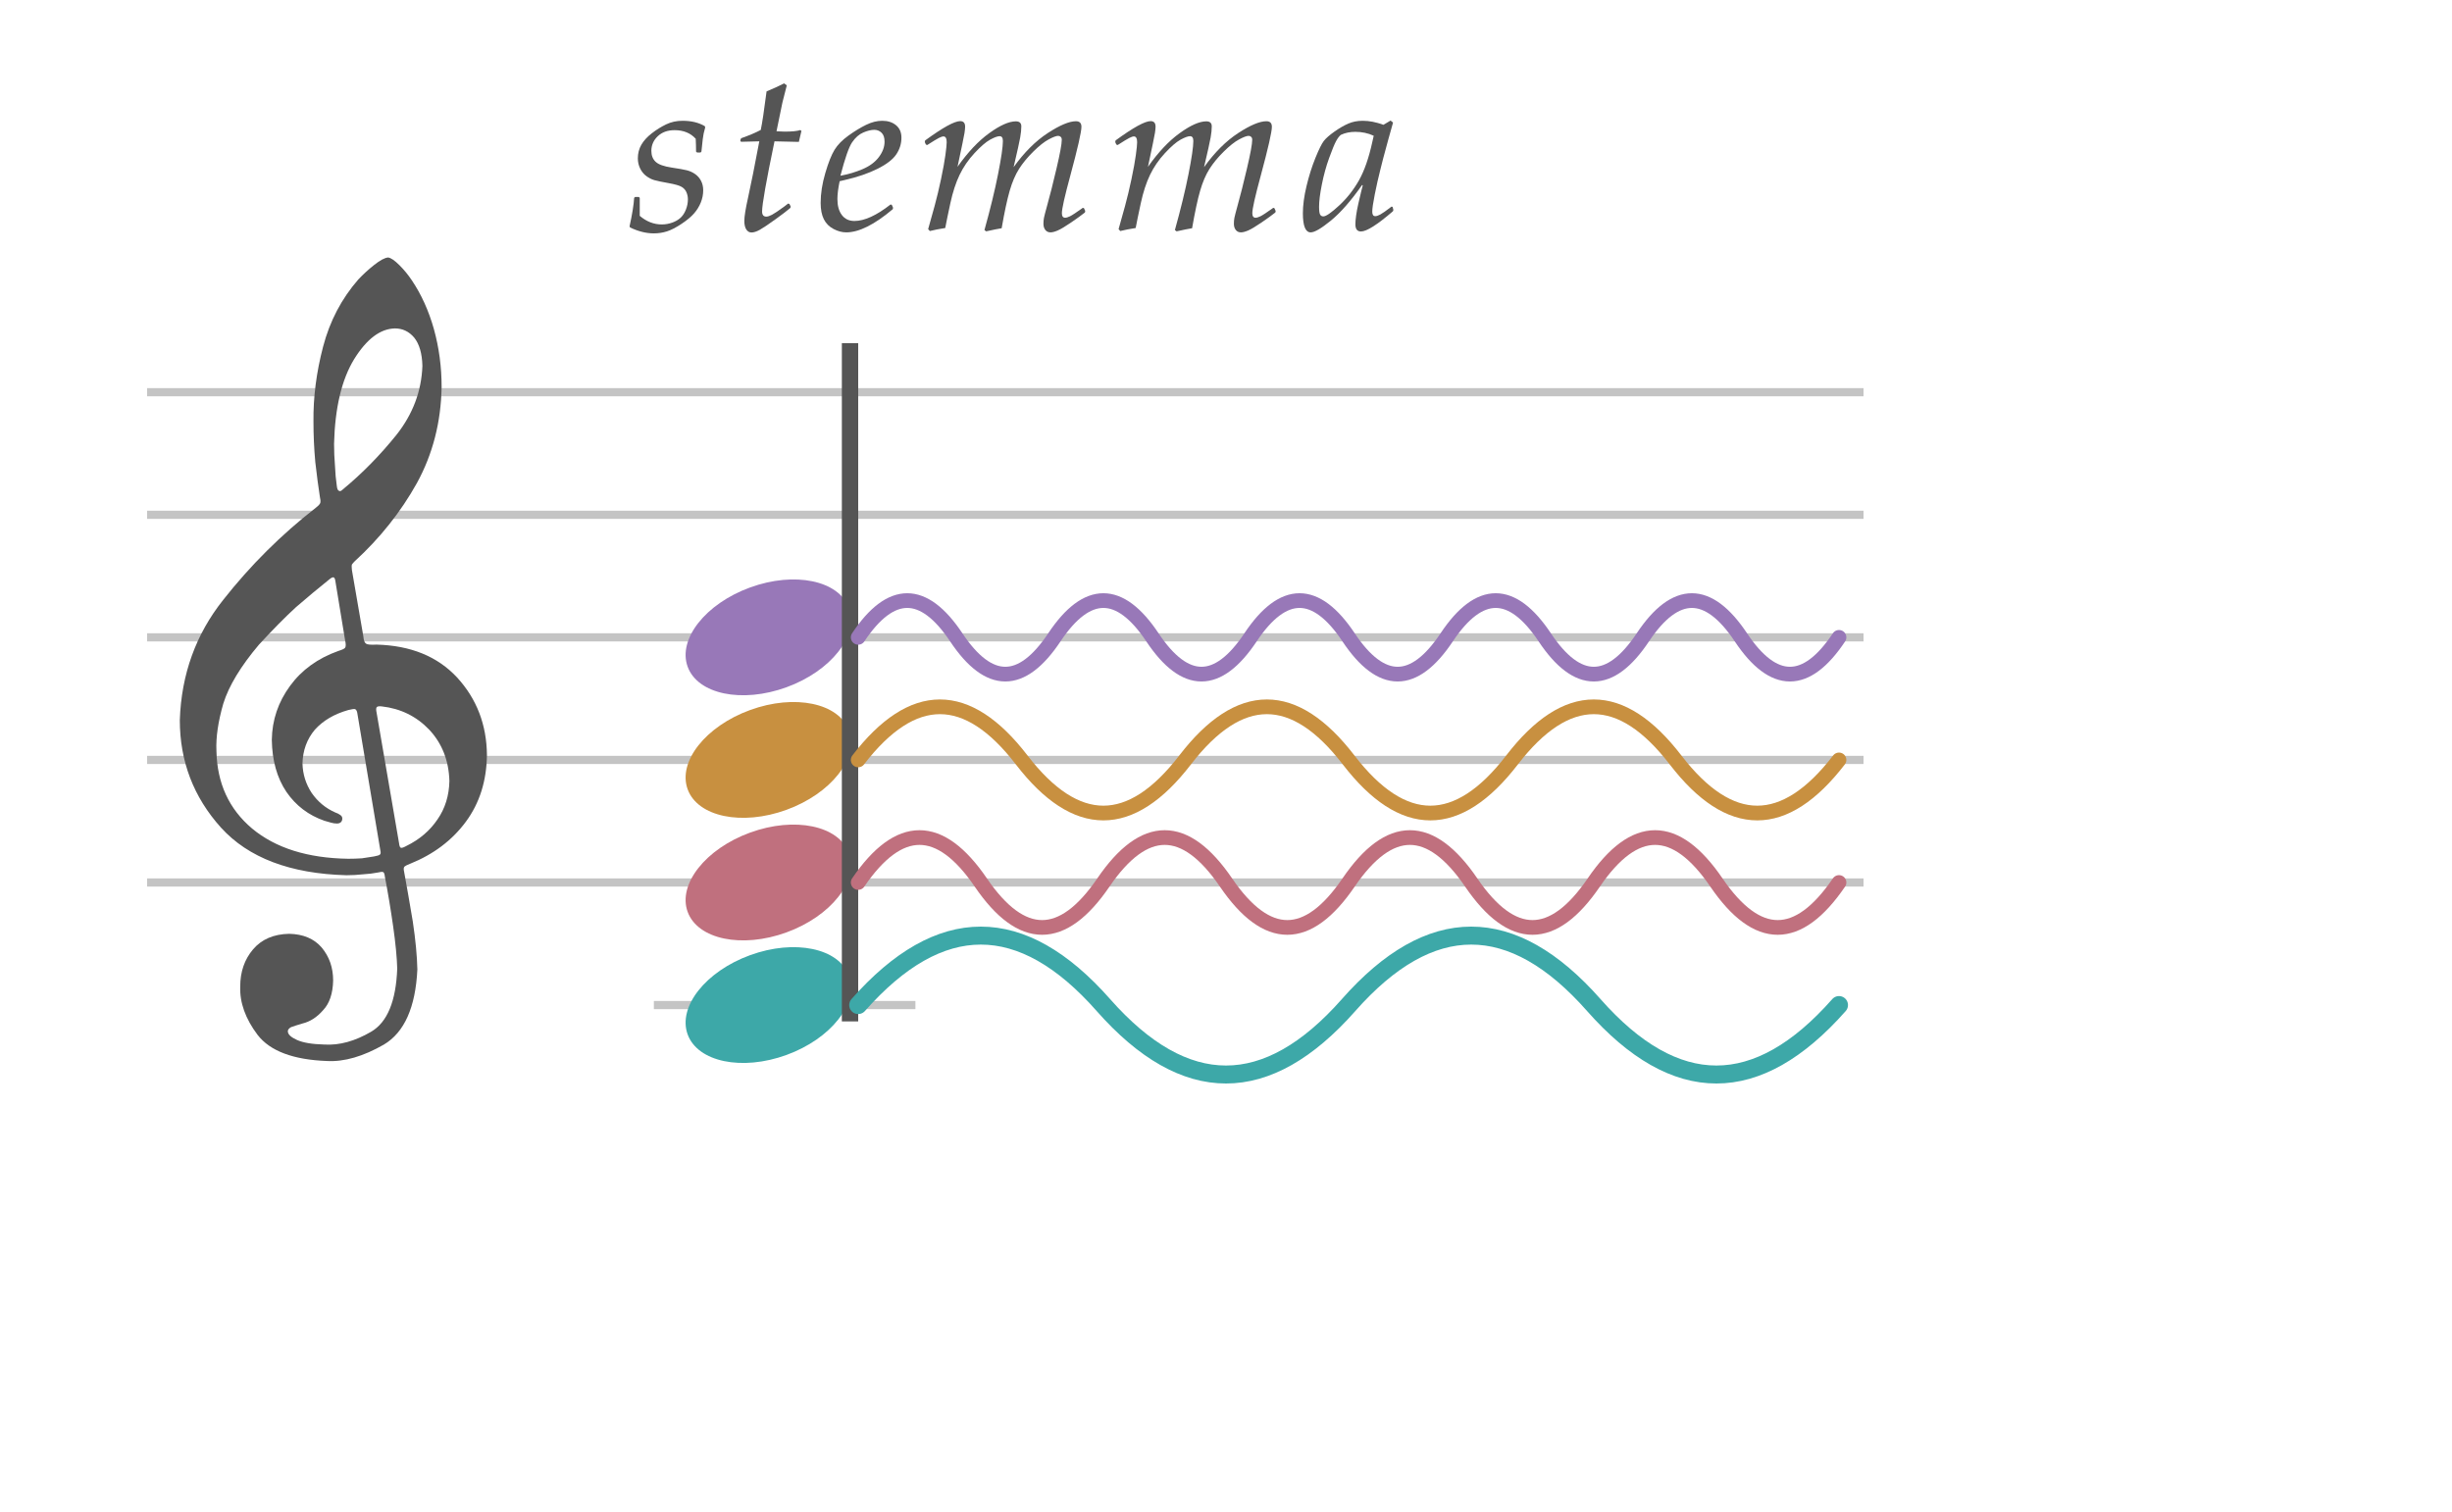
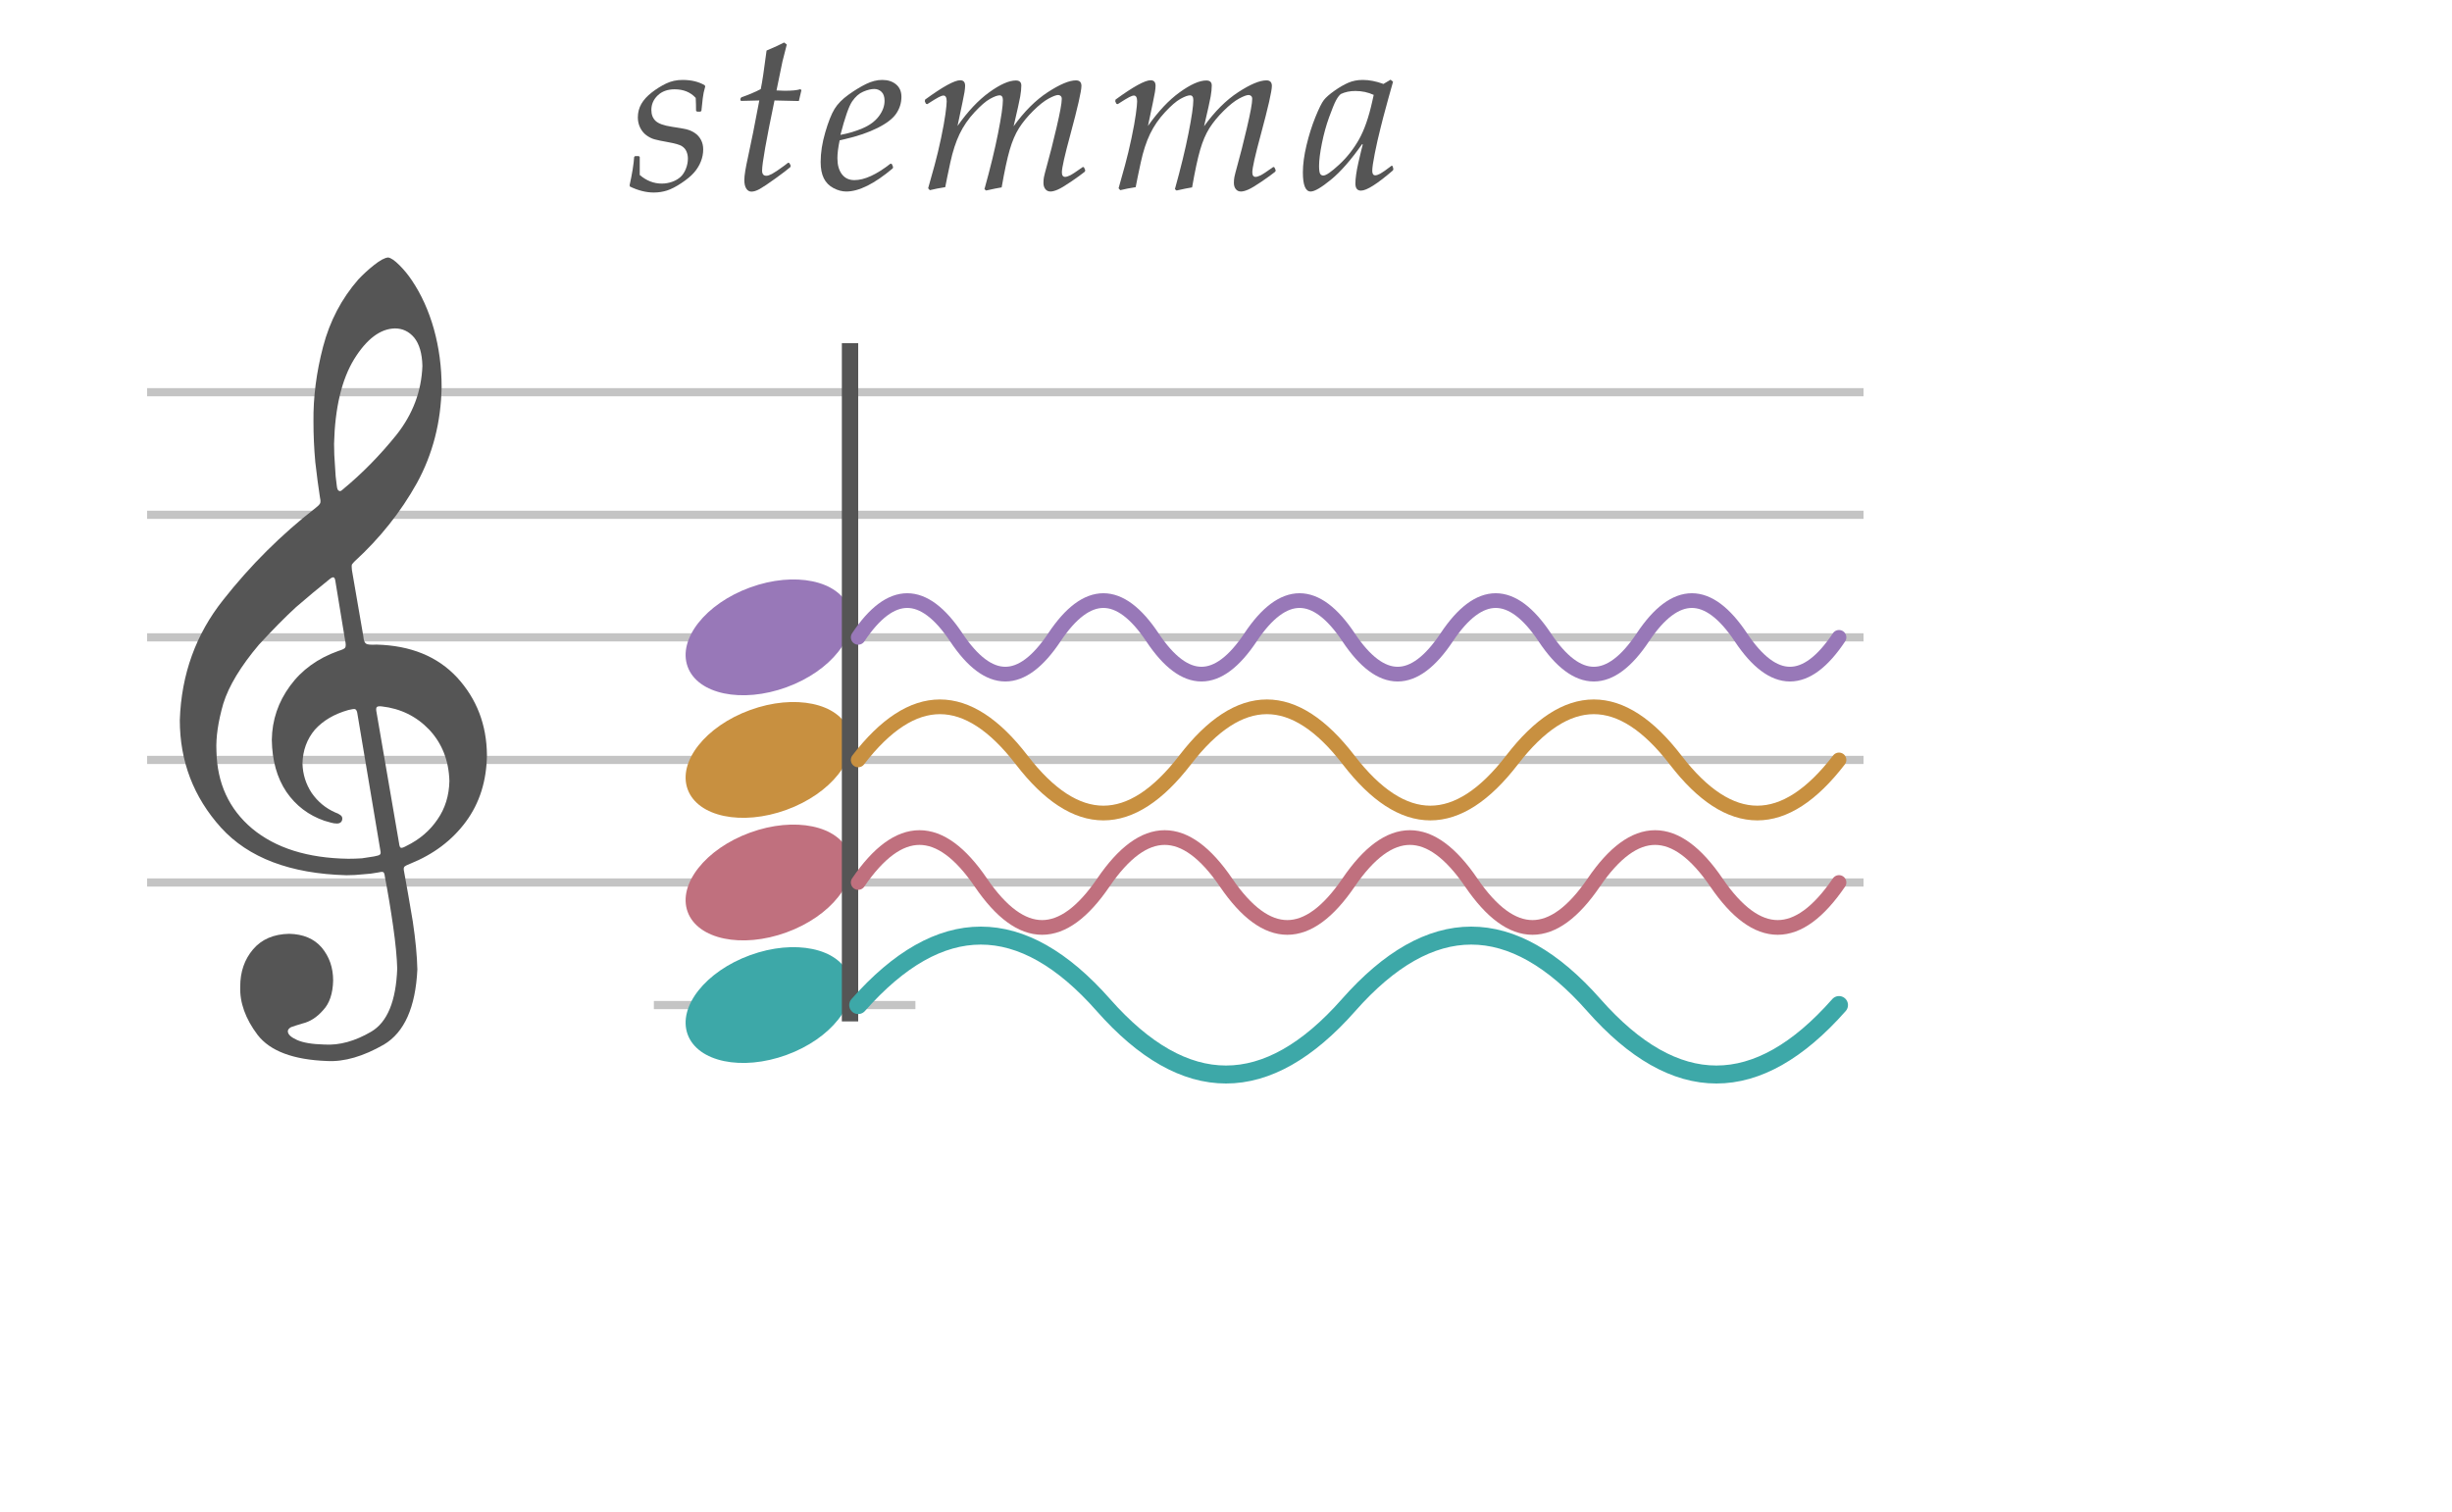
<svg xmlns="http://www.w3.org/2000/svg" width="300" height="185" viewBox="0 0 300 185">
  <g fill="#555">
-     <g transform="translate(76.7,28) scale(0.01367,-0.01367)">
+     <g transform="translate(76.7,23) scale(0.01367,-0.01367)">
      <path d="M24 23Q59 181 65 277L73 285H107L115 277V116Q205 39 312 39Q360 39 405.0 55.0Q450 71 480.0 98.5Q510 126 528.0 171.5Q546 217 546 264Q546 296 533.5 326.0Q521 356 491.5 374.5Q462 393 373 409Q283 425 246.0 435.5Q209 446 174.0 472.0Q139 498 118.5 540.0Q98 582 98 631Q98 698 129.5 752.5Q161 807 223.0 855.0Q285 903 351.5 935.0Q418 967 498 967Q616 967 697 919L701 908Q684 850 679 803L667 691L659 683H628L619 691Q619 750 616 806Q546 883 427 883Q333 883 276.0 828.5Q219 774 219 698Q219 636 257.0 600.0Q295 564 401 548Q496 534 536.0 524.0Q576 514 610.0 490.5Q644 467 663.5 429.5Q683 392 683 345Q683 289 661.5 235.5Q640 182 600.5 137.0Q561 92 488.0 43.5Q415 -5 359.0 -23.0Q303 -41 240 -41Q139 -41 28 12Z" />
    </g>
-     <g transform="translate(89.1,28) scale(0.01367,-0.01367)">
+     <g transform="translate(89.1,23) scale(0.01367,-0.01367)">
      <path d="M548 222 559 199 556 187Q517 153 420.5 83.5Q324 14 281.5 -9.5Q239 -33 208 -33Q179 -33 161.5 -6.0Q144 21 144 71Q144 130 178 282Q217 458 278 783L115 779L108 787L111 804L119 812Q226 850 291 885Q310 973 343 1230Q450 1275 500 1302L524 1284L485 1131Q478 1102 432 873Q477 870 505 870Q604 870 645 884L655 876L632 778Q595 778 414 783Q303 250 303 155Q303 109 341 109Q360 109 391.5 125.5Q423 142 501 199L536 226Z" />
    </g>
-     <g transform="translate(99.9,28) scale(0.01367,-0.01367)">
+     <g transform="translate(99.9,23) scale(0.01367,-0.01367)">
      <path d="M674 214 685 189 683 176Q437 -32 266 -32Q210 -32 152.0 -1.5Q94 29 65.5 86.0Q37 143 37 232Q37 357 78.5 498.5Q120 640 161.5 707.5Q203 775 286.0 834.5Q369 894 443.5 930.5Q518 967 588 967Q664 967 712.0 927.0Q760 887 760 816Q760 735 714.0 666.5Q668 598 546.0 537.0Q424 476 254 437L207 426Q187 330 187 266Q187 176 227.0 123.0Q267 70 339 70Q474 70 663 218ZM214 475Q319 494 413.5 534.5Q508 575 558.5 642.5Q609 710 609 780Q609 834 582.0 860.0Q555 886 517 886Q475 886 418.5 862.0Q362 838 318.5 774.0Q275 710 214 475ZM487 1029ZM302 -109Z" />
    </g>
-     <g transform="translate(112.3,28) scale(0.01367,-0.01367)">
+     <g transform="translate(112.3,23) scale(0.01367,-0.01367)">
      <path d="M107 -20 92 -3 150 205Q180 315 207.5 445.5Q235 576 246.5 660.5Q258 745 258 775Q258 827 229 827Q215 827 187.5 813.0Q160 799 84 750L72 754L62 776L65 791Q302 964 379 964Q423 964 423 914Q423 895 417.5 858.5Q412 822 355 555Q493 751 639.0 856.5Q785 962 877 962Q926 962 926 917Q926 875 916.0 818.0Q906 761 857 552Q1000 751 1162.5 857.0Q1325 963 1415 963Q1464 963 1464 913Q1464 845 1365 478Q1289 199 1289 140Q1289 99 1318 99Q1334 99 1361.5 112.0Q1389 125 1477 188L1487 184L1498 159L1495 146Q1450 110 1371.5 56.5Q1293 3 1253.0 -14.5Q1213 -32 1187 -32Q1158 -32 1141.0 -10.5Q1124 11 1124 45Q1124 74 1128.5 97.5Q1133 121 1157 208Q1193 336 1240.5 538.0Q1288 740 1288 797Q1288 815 1278.0 823.5Q1268 832 1256 832Q1230 832 1170.5 800.0Q1111 768 1033.0 691.0Q955 614 905.5 536.0Q856 458 822.0 341.0Q788 224 750 5Q704 -2 611 -23L596 -11Q675 273 718.0 490.5Q761 708 761 786Q761 829 732 829Q703 829 646.0 797.5Q589 766 506.5 677.0Q424 588 373.5 483.0Q323 378 291.0 230.0Q259 82 245 7Q167 -5 107 -20Z" />
    </g>
-     <g transform="translate(135.6,28) scale(0.01367,-0.01367)">
+     <g transform="translate(135.6,23) scale(0.01367,-0.01367)">
      <path d="M107 -20 92 -3 150 205Q180 315 207.5 445.5Q235 576 246.5 660.5Q258 745 258 775Q258 827 229 827Q215 827 187.5 813.0Q160 799 84 750L72 754L62 776L65 791Q302 964 379 964Q423 964 423 914Q423 895 417.5 858.5Q412 822 355 555Q493 751 639.0 856.5Q785 962 877 962Q926 962 926 917Q926 875 916.0 818.0Q906 761 857 552Q1000 751 1162.5 857.0Q1325 963 1415 963Q1464 963 1464 913Q1464 845 1365 478Q1289 199 1289 140Q1289 99 1318 99Q1334 99 1361.5 112.0Q1389 125 1477 188L1487 184L1498 159L1495 146Q1450 110 1371.5 56.5Q1293 3 1253.0 -14.5Q1213 -32 1187 -32Q1158 -32 1141.0 -10.5Q1124 11 1124 45Q1124 74 1128.5 97.5Q1133 121 1157 208Q1193 336 1240.5 538.0Q1288 740 1288 797Q1288 815 1278.0 823.5Q1268 832 1256 832Q1230 832 1170.5 800.0Q1111 768 1033.0 691.0Q955 614 905.5 536.0Q856 458 822.0 341.0Q788 224 750 5Q704 -2 611 -23L596 -11Q675 273 718.0 490.5Q761 708 761 786Q761 829 732 829Q703 829 646.0 797.5Q589 766 506.5 677.0Q424 588 373.5 483.0Q323 378 291.0 230.0Q259 82 245 7Q167 -5 107 -20Z" />
    </g>
-     <g transform="translate(158.9,28) scale(0.01367,-0.01367)">
+     <g transform="translate(158.9,23) scale(0.01367,-0.01367)">
      <path d="M840 196 847 169 843 157Q633 -24 557 -24Q507 -24 507 40Q507 71 513.5 118.5Q520 166 533 223L558 330L573 389L567 392Q418 180 288.5 74.0Q159 -32 107 -32Q37 -32 37 139Q37 246 69.5 382.0Q102 518 149.0 634.0Q196 750 224.5 786.5Q253 823 319.5 870.0Q386 917 444.0 942.0Q502 967 573 967Q660 967 758 931L822 969L844 951Q841 936 802 801L756 631L731 532Q704 426 681.0 310.5Q658 195 658 153Q658 113 685 113Q702 113 730.0 128.0Q758 143 831 199ZM671 833Q595 868 507 868Q434 868 377 841Q356 825 334.0 784.5Q312 744 272.0 633.5Q232 523 207.0 397.5Q182 272 182 198Q182 143 191.5 127.0Q201 111 220 111Q256 111 361.0 208.0Q466 305 538.5 433.0Q611 561 658 775ZM577 1029ZM392 -109Z" />
    </g>
  </g>
  <line x1="18" y1="48" x2="228" y2="48" stroke="#555" stroke-width="1.0" opacity="0.35" />
  <line x1="18" y1="63" x2="228" y2="63" stroke="#555" stroke-width="1.0" opacity="0.35" />
  <line x1="18" y1="78" x2="228" y2="78" stroke="#555" stroke-width="1.0" opacity="0.35" />
  <line x1="18" y1="93" x2="228" y2="93" stroke="#555" stroke-width="1.0" opacity="0.35" />
  <line x1="18" y1="108" x2="228" y2="108" stroke="#555" stroke-width="1.0" opacity="0.35" />
  <g transform="translate(22,93) scale(0.056,-0.056)" fill="#555">
    <path d="M376 415Q375 424 376 427Q378 430 382 434Q465 510 518 605Q570 700 572 815Q572 881 555 942Q538 1002 507 1048Q495 1066 480 1081Q464 1097 455 1098Q444 1097 425 1082Q406 1067 390 1050Q335 987 313 903Q291 819 292 739Q292 695 296 651Q301 607 306 575Q308 567 307 562Q306 558 297 551Q184 463 95 350Q5 237 0 87Q0 -48 90 -148Q180 -247 364 -252Q382 -252 400 -250Q418 -249 433 -246Q441 -244 444 -245Q447 -246 448 -255Q458 -307 466 -363Q474 -419 475 -456Q471 -563 418 -594Q365 -625 316 -622Q276 -621 256 -612Q236 -603 236 -593Q236 -588 243 -584Q251 -581 268 -576Q293 -570 313 -547Q334 -525 335 -482Q335 -440 310 -410Q285 -381 239 -380Q188 -381 160 -414Q132 -447 132 -495Q130 -548 170 -601Q211 -654 322 -658Q378 -661 446 -622Q513 -582 519 -458Q518 -413 509 -353Q499 -293 490 -244Q488 -236 491 -233Q493 -231 503 -227Q580 -196 625 -135Q670 -74 671 11Q670 110 606 180Q542 249 430 252Q411 251 407 254Q402 257 401 270ZM470 943Q495 943 512 923Q529 902 530 861Q527 778 473 710Q419 643 356 591Q351 586 348 588Q344 589 343 599Q340 619 339 643Q337 667 337 691Q340 809 381 876Q422 942 470 943ZM361 262Q364 249 361 245Q359 242 346 238Q279 214 241 162Q202 109 201 44Q202 -24 233 -70Q264 -115 316 -133Q322 -135 330 -137Q337 -139 343 -139Q349 -139 352 -136Q355 -133 355 -128Q355 -123 350 -120Q346 -117 340 -115Q308 -101 288 -72Q269 -43 268 -8Q269 35 295 66Q322 96 368 109Q380 112 383 111Q387 109 388 101L438 -197Q440 -205 437 -207Q435 -209 424 -211Q412 -213 398 -215Q383 -216 368 -216Q235 -214 158 -150Q82 -86 80 20Q78 64 95 123Q113 181 173 252Q218 301 254 334Q291 366 326 394Q333 400 336 399Q339 398 340 390ZM430 103Q428 112 430 115Q432 118 441 117Q503 110 545 66Q587 21 589 -46Q588 -94 563 -130Q538 -167 495 -188Q486 -193 483 -192Q480 -191 479 -182Z" />
  </g>
  <line x1="80" y1="123" x2="112" y2="123" stroke="#555" stroke-width="1.0" opacity="0.35" />
  <ellipse cx="94" cy="78" rx="10.5" ry="6.5" transform="rotate(-20,94,78)" fill="#9878b8" />
  <ellipse cx="94" cy="93" rx="10.5" ry="6.5" transform="rotate(-20,94,93)" fill="#c89040" />
  <ellipse cx="94" cy="108" rx="10.5" ry="6.5" transform="rotate(-20,94,108)" fill="#c0707e" />
  <ellipse cx="94" cy="123" rx="10.5" ry="6.5" transform="rotate(-20,94,123)" fill="#3da8a8" />
  <line x1="104" y1="42" x2="104" y2="125" stroke="#555" stroke-width="2.0" />
  <path d="M105,78 Q111,69 117,78 Q123,87 129,78 Q135,69 141,78 Q147,87 153,78 Q159,69 165,78 Q171,87 177,78 Q183,69 189,78 Q195,87 201,78 Q207,69 213,78 Q219,87 225,78" fill="none" stroke="#9878b8" stroke-width="1.8" stroke-linecap="round" />
  <path d="M105,93 Q115,80 125,93 Q135,106 145,93 Q155,80 165,93 Q175,106 185,93 Q195,80 205,93 Q215,106 225,93" fill="none" stroke="#c89040" stroke-width="1.8" stroke-linecap="round" />
  <path d="M105,108 Q112.5,97 120,108 Q127.5,119 135,108 Q142.5,97 150,108 Q157.5,119 165,108 Q172.5,97 180,108 Q187.5,119 195,108 Q202.5,97 210,108 Q217.5,119 225,108" fill="none" stroke="#c0707e" stroke-width="1.8" stroke-linecap="round" />
  <path d="M105,123 Q120,106 135,123 Q150,140 165,123 Q180,106 195,123 Q210,140 225,123" fill="none" stroke="#3da8a8" stroke-width="2.2" stroke-linecap="round" />
</svg>
